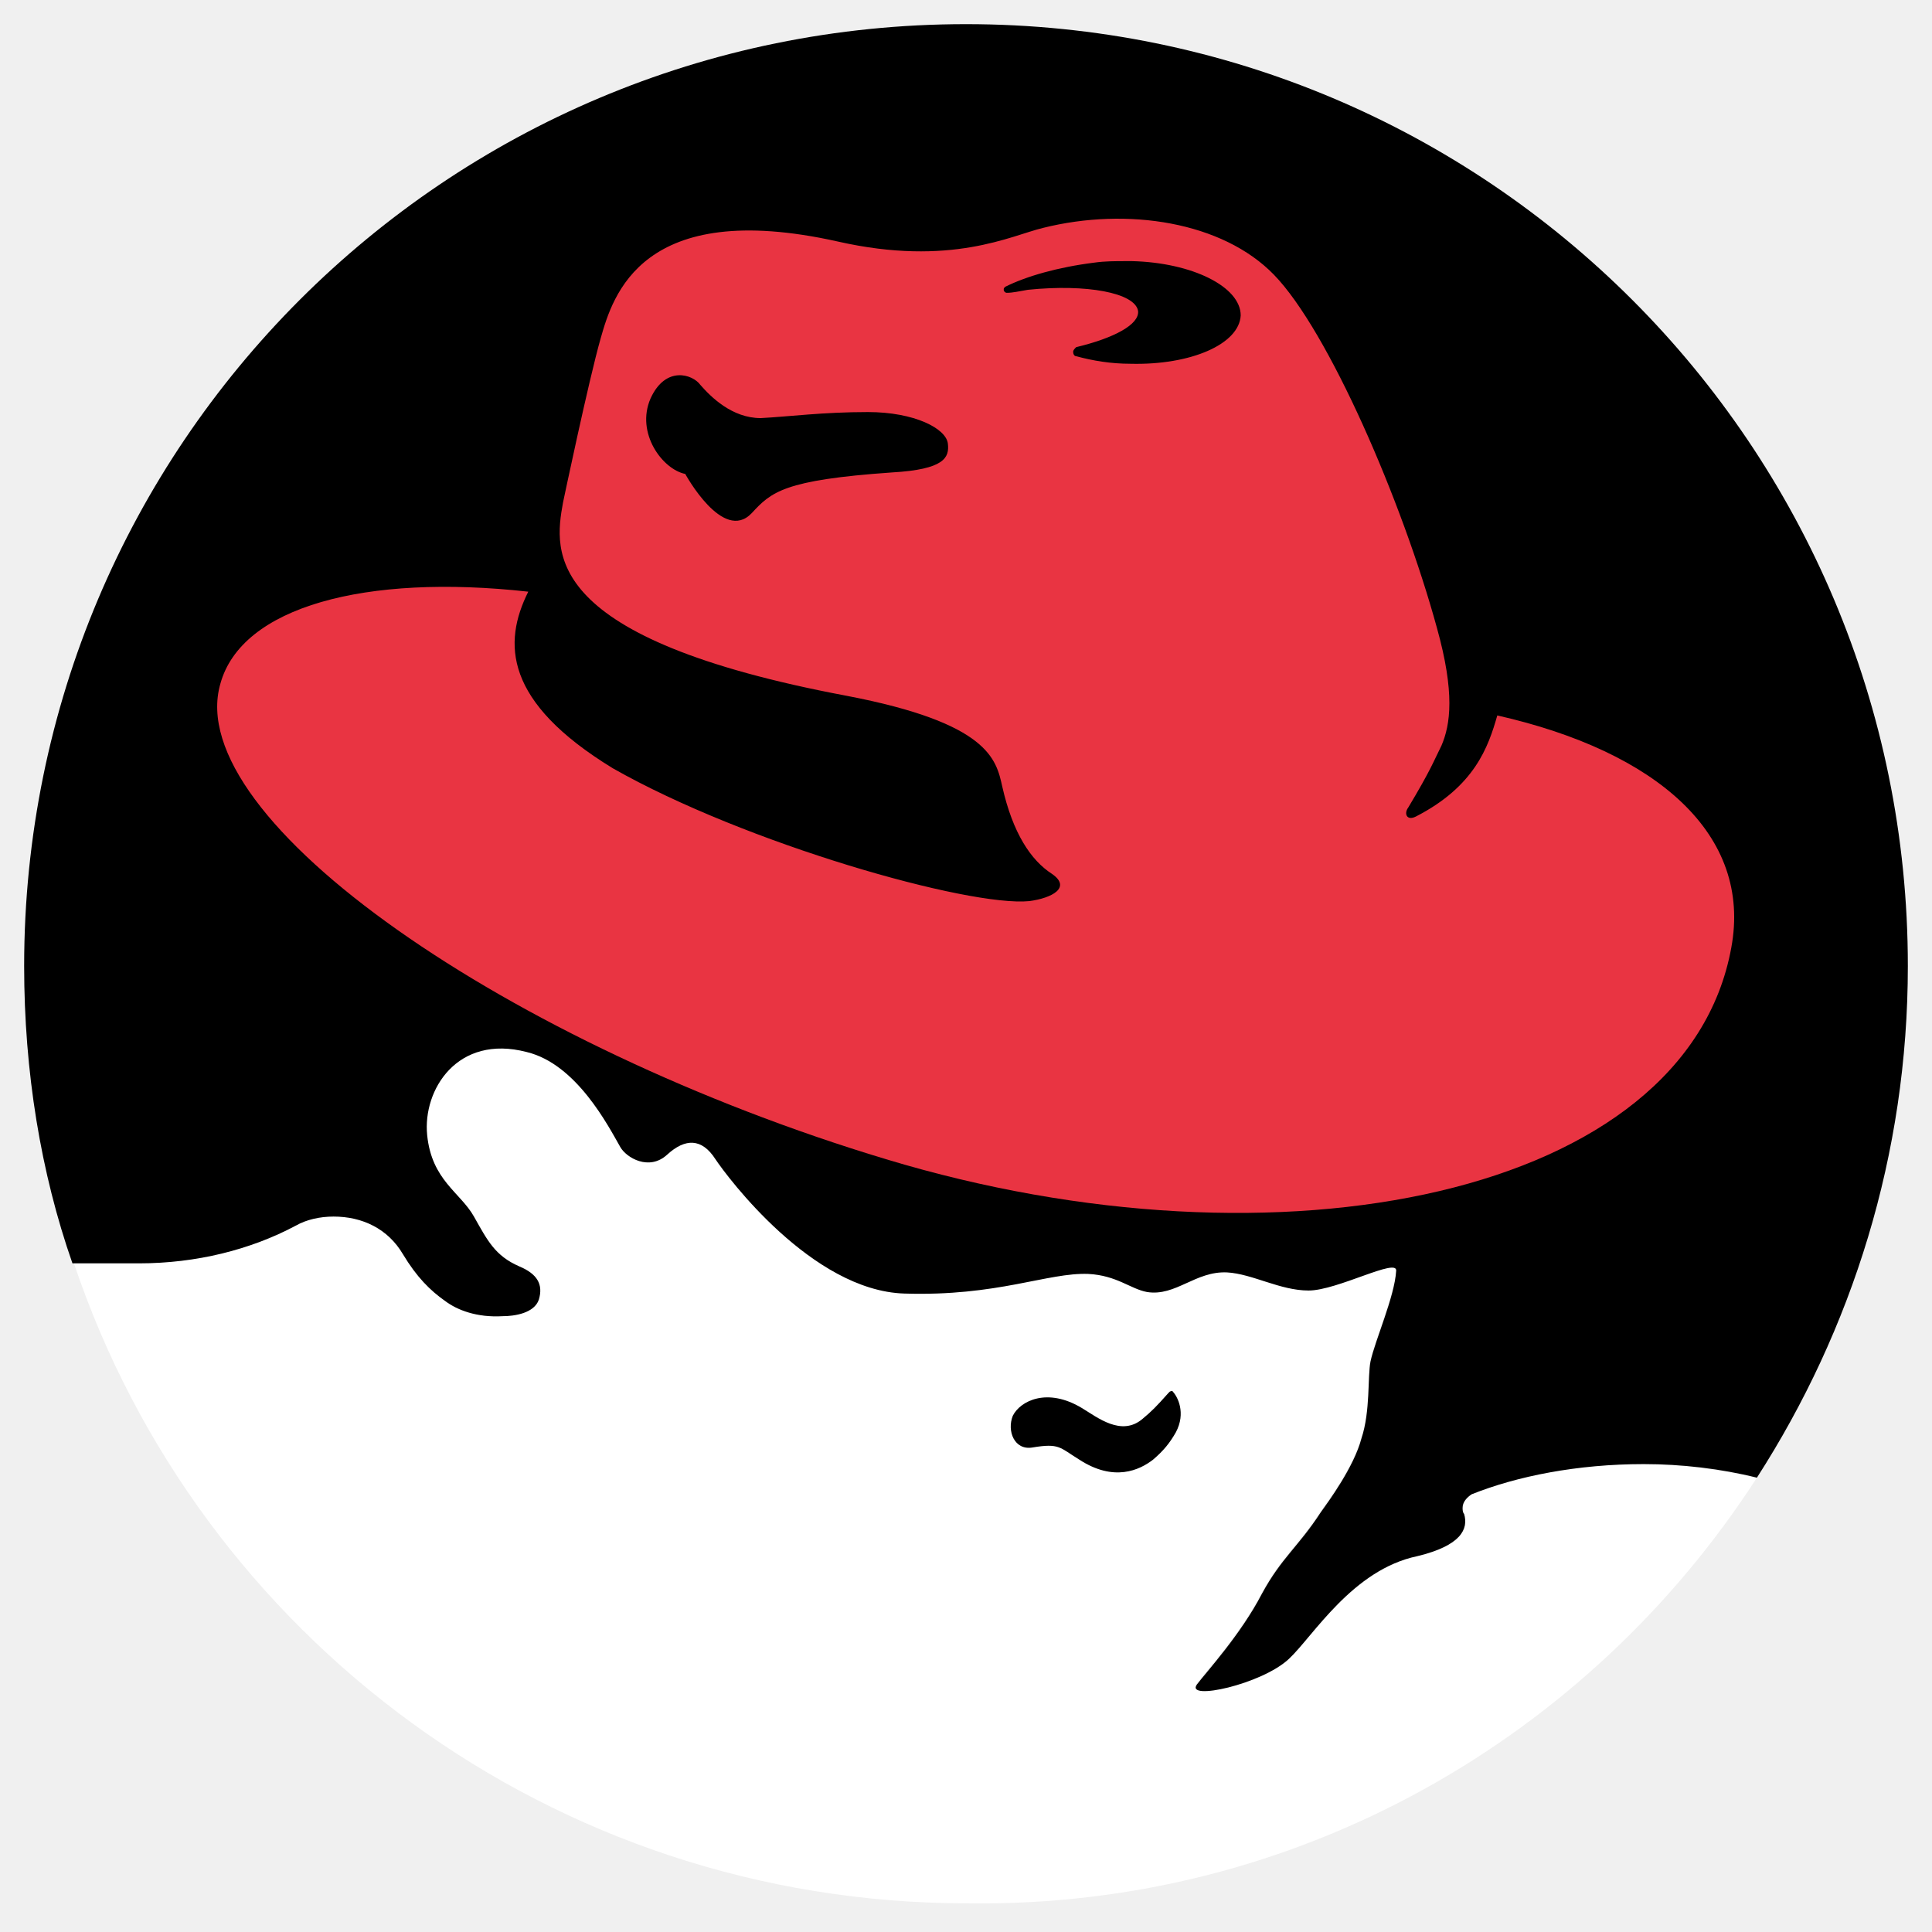
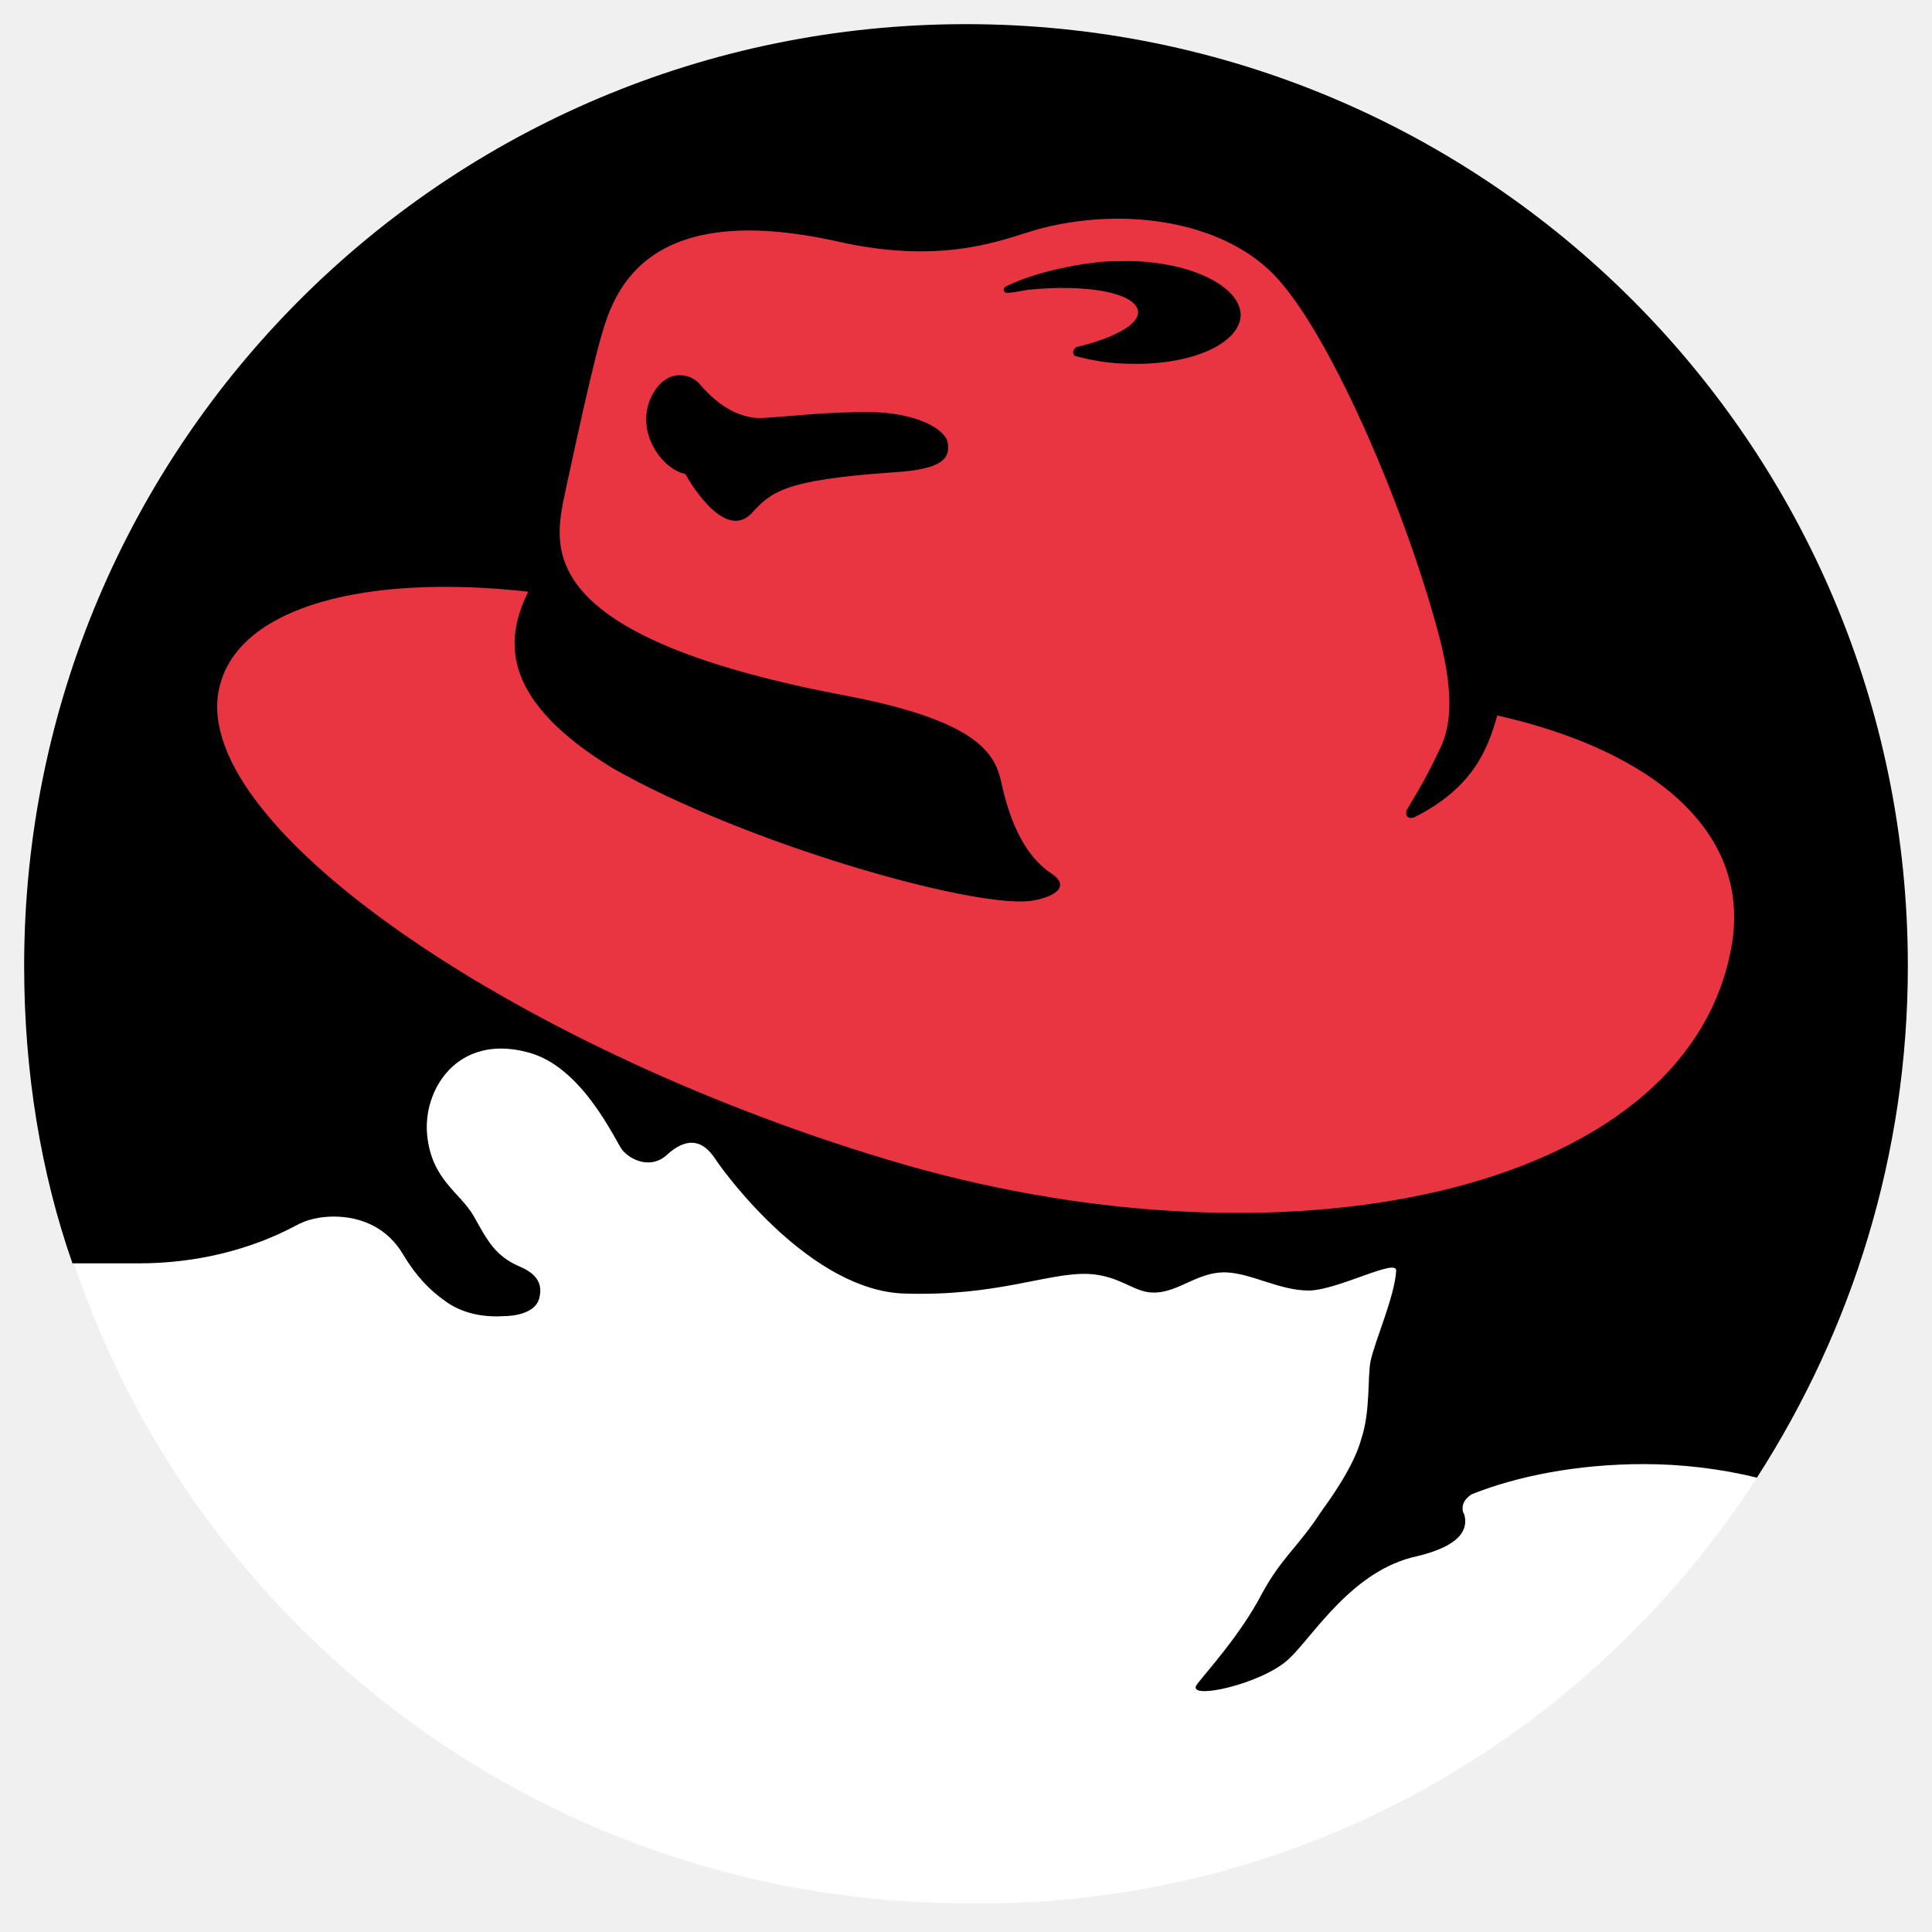
<svg xmlns="http://www.w3.org/2000/svg" viewBox="0 0 128 128">
  <g>
    <path fill="#fff" d="M116.4 97.9c-2.4-.5-5-.9-7.5-.9-4.4 0-8.4.8-11.4 2-.3.2-.6.5-.6.9 0 .1 0 .3.1.4.3 1-.2 2.1-3.1 2.7-4.3.9-6.9 5.3-8.5 6.8-1.8 1.7-6.9 2.8-6.1 1.7.6-.8 2.9-3.3 4.3-6 1.3-2.4 2.4-3.1 3.9-5.4.5-.7 2.2-3 2.7-4.9.6-1.8.4-4.1.6-5.1.3-1.4 1.6-4.3 1.7-6 .1-.9-3.9 1.4-5.8 1.4s-3.7-1.1-5.4-1.2c-2.1-.1-3.4 1.6-5.3 1.3-1.1-.2-2-1.1-3.9-1.2-2.7-.1-6 1.5-12.2 1.3-6.1-.2-11.7-7.7-12.5-8.9-.9-1.4-2-1.4-3.2-.3-1.2 1.1-2.7.2-3.1-.5-.8-1.4-2.9-5.5-6.2-6.3-4.6-1.2-6.9 2.5-6.6 5.5.3 3 2.2 3.8 3.1 5.4.9 1.6 1.4 2.6 3 3.3 1.2.5 1.6 1.2 1.3 2.2-.3.9-1.6 1.1-2.4 1.1-1.7.1-3-.4-3.8-1-1-.7-1.9-1.6-2.8-3.1-1-1.7-2.7-2.5-4.6-2.5-.9 0-1.8.2-2.5.6-3 1.6-6.6 2.5-10.4 2.5h-4.3c8.3 24.7 31.7 42.4 59.2 42.4 21.9.3 41.2-11 52.3-28.2" />
-     <path d="M116.4 97.9c-2.4-.6-5-.9-7.5-.9-4.4 0-8.4.8-11.4 2-.3.2-.6.5-.6.9 0 .1 0 .3.1.4.3 1-.2 2.1-3.1 2.8-4.3.9-6.9 5.3-8.5 6.8-1.8 1.7-6.9 2.8-6.1 1.7.6-.8 2.9-3.3 4.3-6 1.3-2.4 2.4-3.1 3.9-5.4.5-.7 2.2-3 2.7-4.9.6-1.8.4-4.1.6-5.1.3-1.4 1.6-4.3 1.7-6 .1-.9-3.9 1.3-5.8 1.3s-3.7-1.1-5.4-1.2c-2.1-.1-3.4 1.6-5.3 1.3-1.1-.2-2-1.1-3.9-1.2-2.7-.1-6 1.5-12.2 1.3-6.1-.2-11.7-7.7-12.5-8.9-.9-1.4-2-1.4-3.2-.3-1.2 1.1-2.7.2-3.1-.5-.8-1.4-2.9-5.5-6.2-6.3-4.6-1.2-6.9 2.5-6.6 5.5.3 3 2.2 3.8 3.1 5.4.9 1.6 1.4 2.6 3 3.3 1.2.5 1.6 1.2 1.3 2.2-.3.9-1.6 1.1-2.4 1.1-1.7.1-3-.4-3.8-1-1-.7-1.9-1.6-2.8-3.1-1-1.7-2.7-2.5-4.6-2.5-.9 0-1.8.2-2.5.6-3 1.6-6.6 2.5-10.4 2.5h-4.4c-2.1-6-3.2-12.7-3.2-19.7 0-34.5 27.9-62.4 62.4-62.4s62.4 27.9 62.4 62.4c0 12.5-3.7 24.1-10 33.9M77.7 92.2c.3.3.9 1.4.2 2.7-.4.7-.8 1.2-1.5 1.8-.9.7-2.6 1.5-4.9 0-1.3-.8-1.3-1.1-3.1-.8-1.2.2-1.7-1.1-1.3-2.1.5-1 2.3-1.9 4.6-.5 1 .6 2.6 1.9 4 .7.6-.5.9-.8 1.7-1.7l.1-.1c.2-.1.2 0 .2 0" />
+     <path d="M116.4 97.9c-2.4-.6-5-.9-7.5-.9-4.4 0-8.4.8-11.4 2-.3.2-.6.5-.6.9 0 .1 0 .3.1.4.3 1-.2 2.1-3.1 2.8-4.3.9-6.9 5.3-8.5 6.8-1.8 1.7-6.9 2.8-6.1 1.7.6-.8 2.9-3.3 4.3-6 1.3-2.4 2.4-3.1 3.9-5.4.5-.7 2.2-3 2.7-4.9.6-1.8.4-4.1.6-5.1.3-1.4 1.6-4.3 1.7-6 .1-.9-3.9 1.3-5.8 1.3s-3.7-1.1-5.4-1.2c-2.1-.1-3.4 1.6-5.3 1.3-1.1-.2-2-1.1-3.9-1.2-2.7-.1-6 1.5-12.2 1.3-6.1-.2-11.7-7.7-12.5-8.9-.9-1.4-2-1.4-3.2-.3-1.2 1.1-2.7.2-3.1-.5-.8-1.4-2.9-5.5-6.2-6.3-4.6-1.2-6.9 2.5-6.6 5.5.3 3 2.2 3.8 3.1 5.4.9 1.6 1.4 2.6 3 3.3 1.2.5 1.6 1.2 1.3 2.2-.3.9-1.6 1.1-2.4 1.1-1.7.1-3-.4-3.8-1-1-.7-1.9-1.6-2.8-3.1-1-1.7-2.7-2.5-4.6-2.5-.9 0-1.8.2-2.5.6-3 1.6-6.6 2.5-10.4 2.5h-4.4c-2.1-6-3.2-12.7-3.2-19.7 0-34.5 27.9-62.4 62.4-62.4s62.4 27.9 62.4 62.4c0 12.5-3.7 24.1-10 33.9" />
    <path fill="#E93442" d="M59.1 31.3c-7.2.5-8 1.3-9.3 2.7-1.9 2-4.4-2.6-4.4-2.6-1.5-.3-3.3-2.7-2.3-5 1-2.2 2.8-1.6 3.3-.9.7.8 2.1 2.2 4 2.2 1.9-.1 4.1-.4 7.1-.4 3.1 0 5.2 1.1 5.3 2.1.1.9-.2 1.7-3.7 1.9m7.6-11.9c-.1 0-.2-.1-.2-.2s0-.1.1-.2c1.4-.7 3.5-1.3 5.9-1.6.7-.1 1.4-.1 2.1-.1h.4c4 .1 7.2 1.7 7.2 3.6-.1 1.9-3.3 3.3-7.3 3.2-1.3 0-2.5-.2-3.6-.5-.1 0-.2-.1-.2-.3 0-.1.1-.2.2-.3 2.5-.6 4.2-1.5 4.1-2.4-.2-1.2-3.4-1.8-7.3-1.4-.6.1-1 .2-1.4.2m32.5 28c-.6 2.1-1.5 4.7-5.4 6.7-.6.3-.8-.2-.5-.6 1.5-2.5 1.7-3.1 2.2-4.1.6-1.4.9-3.5-.3-7.8-2.3-8.4-7.2-19.7-10.8-23.4-3.4-3.5-9.7-4.5-15.3-3.1-2.1.5-6.1 2.6-13.6.9-13-2.9-14.9 3.6-15.7 6.4-.8 2.8-2.5 10.9-2.5 10.9-.6 3.3-1.4 9 18.8 12.8 9.4 1.8 9.9 4.2 10.3 6 .7 3.1 1.9 4.9 3.3 5.8 1.3.9 0 1.6-1.5 1.8-4 .4-18.8-3.8-27.6-8.8-7.2-4.4-7.3-8.3-5.6-11.7-10.8-1.2-19 1-20.4 6.1-2.6 9 19.2 24 44.1 31.5 26.1 7.9 53 2.4 56-14 1.4-7.5-4.9-13-15.5-15.4" />
  </g>
</svg>
